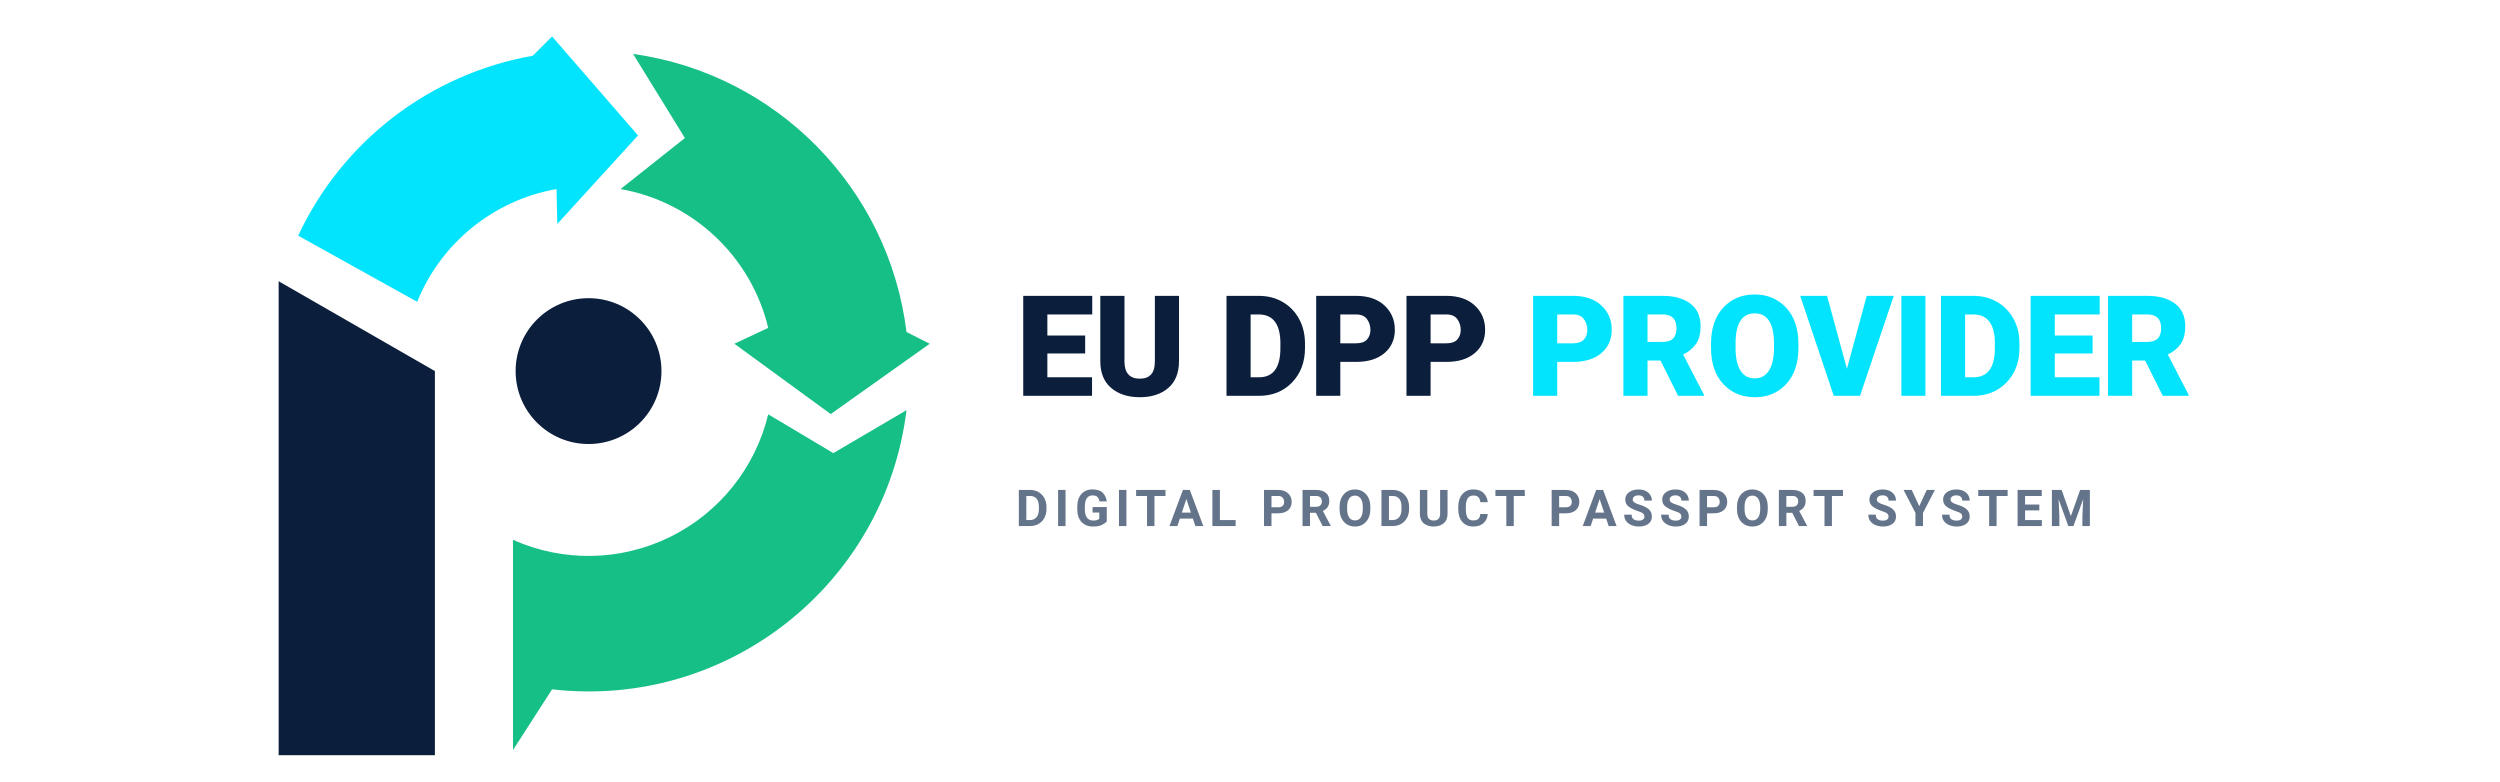
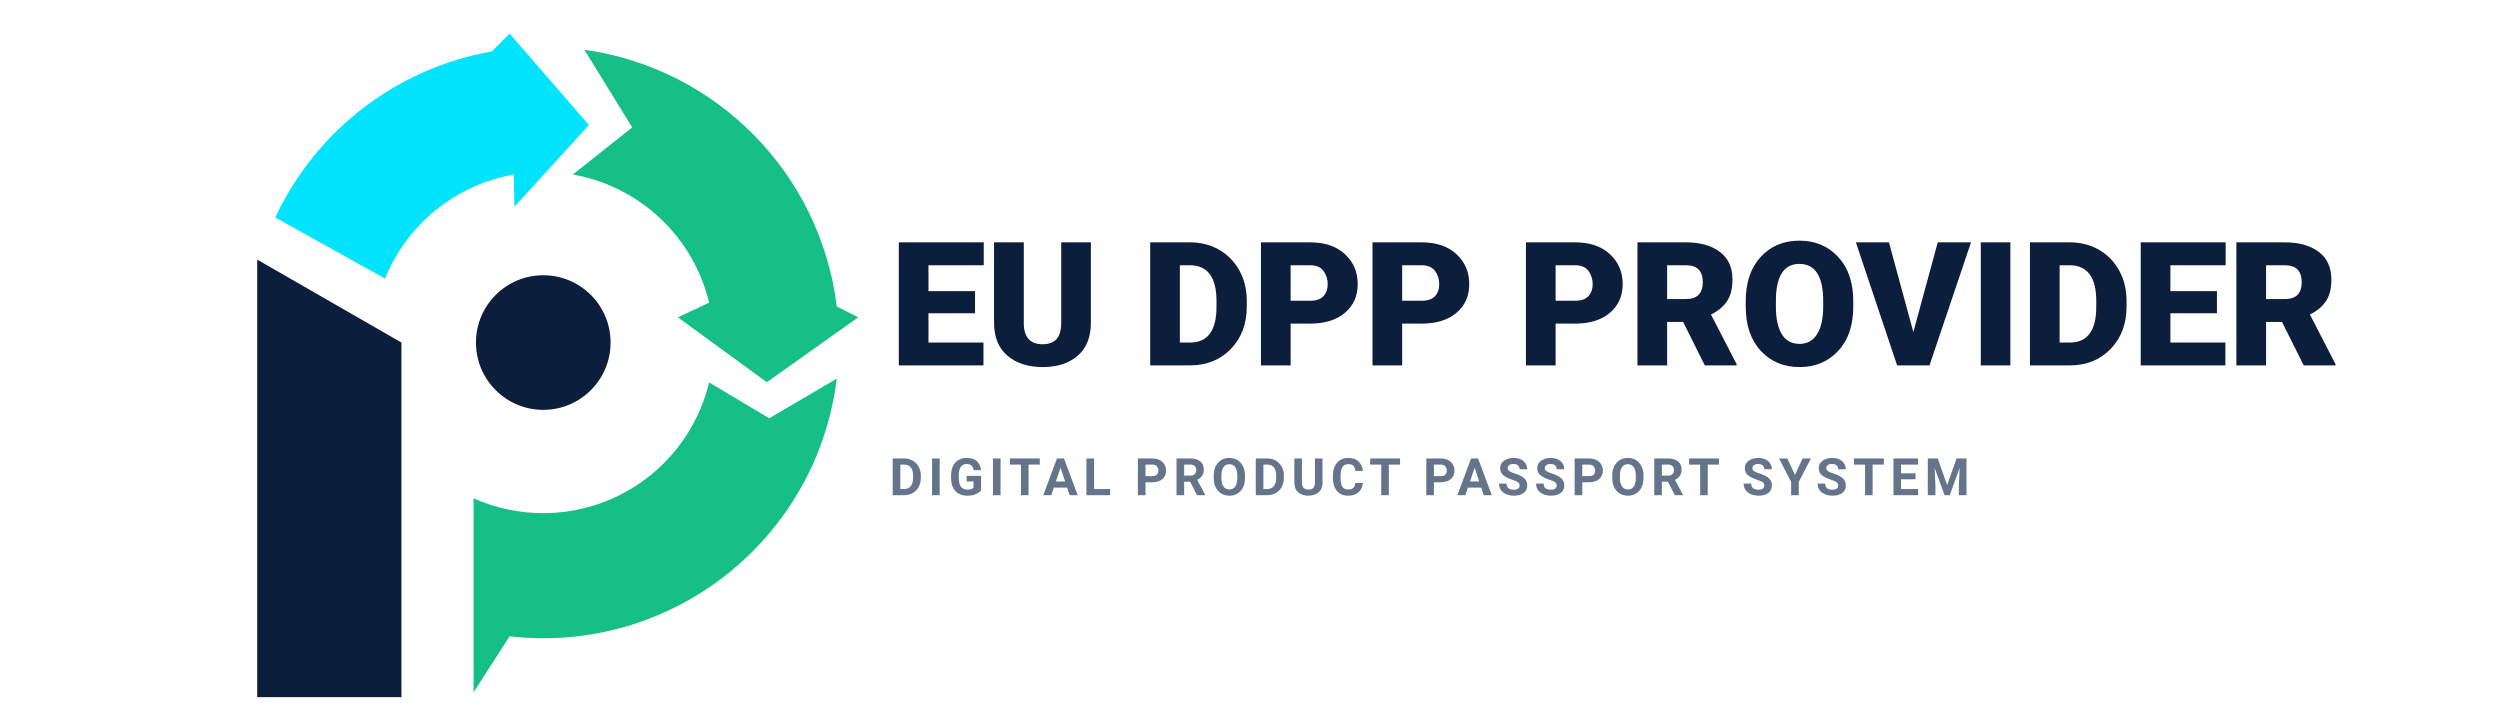
- <svg xmlns="http://www.w3.org/2000/svg" viewBox="0 0 960 300" width="100%" height="100%" preserveAspectRatio="xMidYMid meet">
+ <svg xmlns="http://www.w3.org/2000/svg" viewBox="0 0 1040 300" width="100%" height="100%" preserveAspectRatio="xMidYMid meet">
  <defs>
    <style>
      .logo-navy { fill: #0B1E3C; }
      .logo-cyan { fill: #02E3FD; }
      .logo-green { fill: #15BF85; }
-       .logo-tech-blue { fill: #02E3FD; }
-       .logo-gray { fill: #64748B; }
      .logo-title {
        font-family: -apple-system, BlinkMacSystemFont, "Segoe UI", Roboto, "Helvetica Neue", Arial, "Montserrat", sans-serif;
-         font-size: 54px;
-         font-weight: 800;
+         font-size: 72px;
+         font-weight: 850;
+         fill: #0B1E3C;
        letter-spacing: -0.5px;
      }
      .logo-slogan {
        font-family: -apple-system, BlinkMacSystemFont, "Segoe UI", Roboto, "Helvetica Neue", Arial, "Montserrat", sans-serif;
-         font-size: 19.5px;
-         font-weight: 600;
+         font-size: 21.5px;
+         font-weight: 700;
        fill: #64748B;
        letter-spacing: 2.2px;
      }
      @media (prefers-color-scheme: dark) {
        .logo-navy-dark { fill: #F8FAFC; }
        .logo-gray-dark { fill: #94A3B8; }
      }
    </style>
  </defs>
  <g id="logo-icon" transform="translate(20, 10)">
    <path class="logo-navy logo-navy-dark" d="M 87,98 L 147,132.5 L 147,280 L 87,280 Z" />
    <circle class="logo-navy logo-navy-dark" cx="206" cy="132.5" r="28" />
    <path class="logo-cyan" d="M 94.5,80.5 A 123 123 0 0 1 184.6,11.4 L 192,4 L 225,42 L 194,76 L 193.7,62.6 A 71 71 0 0 0 140.2,105.9 Z" />
    <path class="logo-green" d="M 223.1,10.7 L 243,43 L 218.3,62.6 A 71 71 0 0 1 275,115.9 L 262,122 L 299,149 L 337,122 L 328.1,117.5 A 123 123 0 0 0 223.1,10.7 Z" />
    <path class="logo-green" d="M 328.1,147.5 L 300,164 L 275,149.1 A 71 71 0 0 1 177,197.3 L 177,278 L 192,254.7 A 123 123 0 0 0 328.1,147.5 Z" />
  </g>
-   <g id="logo-text" transform="translate(390, 20)">
-     <text x="0" y="132" class="logo-title">
-       <tspan class="logo-navy logo-navy-dark">EU DPP </tspan>
-       <tspan class="logo-tech-blue">PROVIDER</tspan>
-     </text>
-     <text x="0" y="182" class="logo-slogan logo-gray-dark" textLength="498" lengthAdjust="spacingAndGlyphs">DIGITAL PRODUCT PASSPORT SYSTEM</text>
+   <g id="logo-text" transform="translate(370, 10)">
+     <text x="0" y="142" class="logo-title logo-navy-dark" textLength="630" lengthAdjust="spacingAndGlyphs">EU DPP PROVIDER</text>
+     <text x="0" y="196" class="logo-slogan logo-gray-dark" textLength="630" lengthAdjust="spacingAndGlyphs">DIGITAL PRODUCT PASSPORT SYSTEM</text>
  </g>
</svg>
